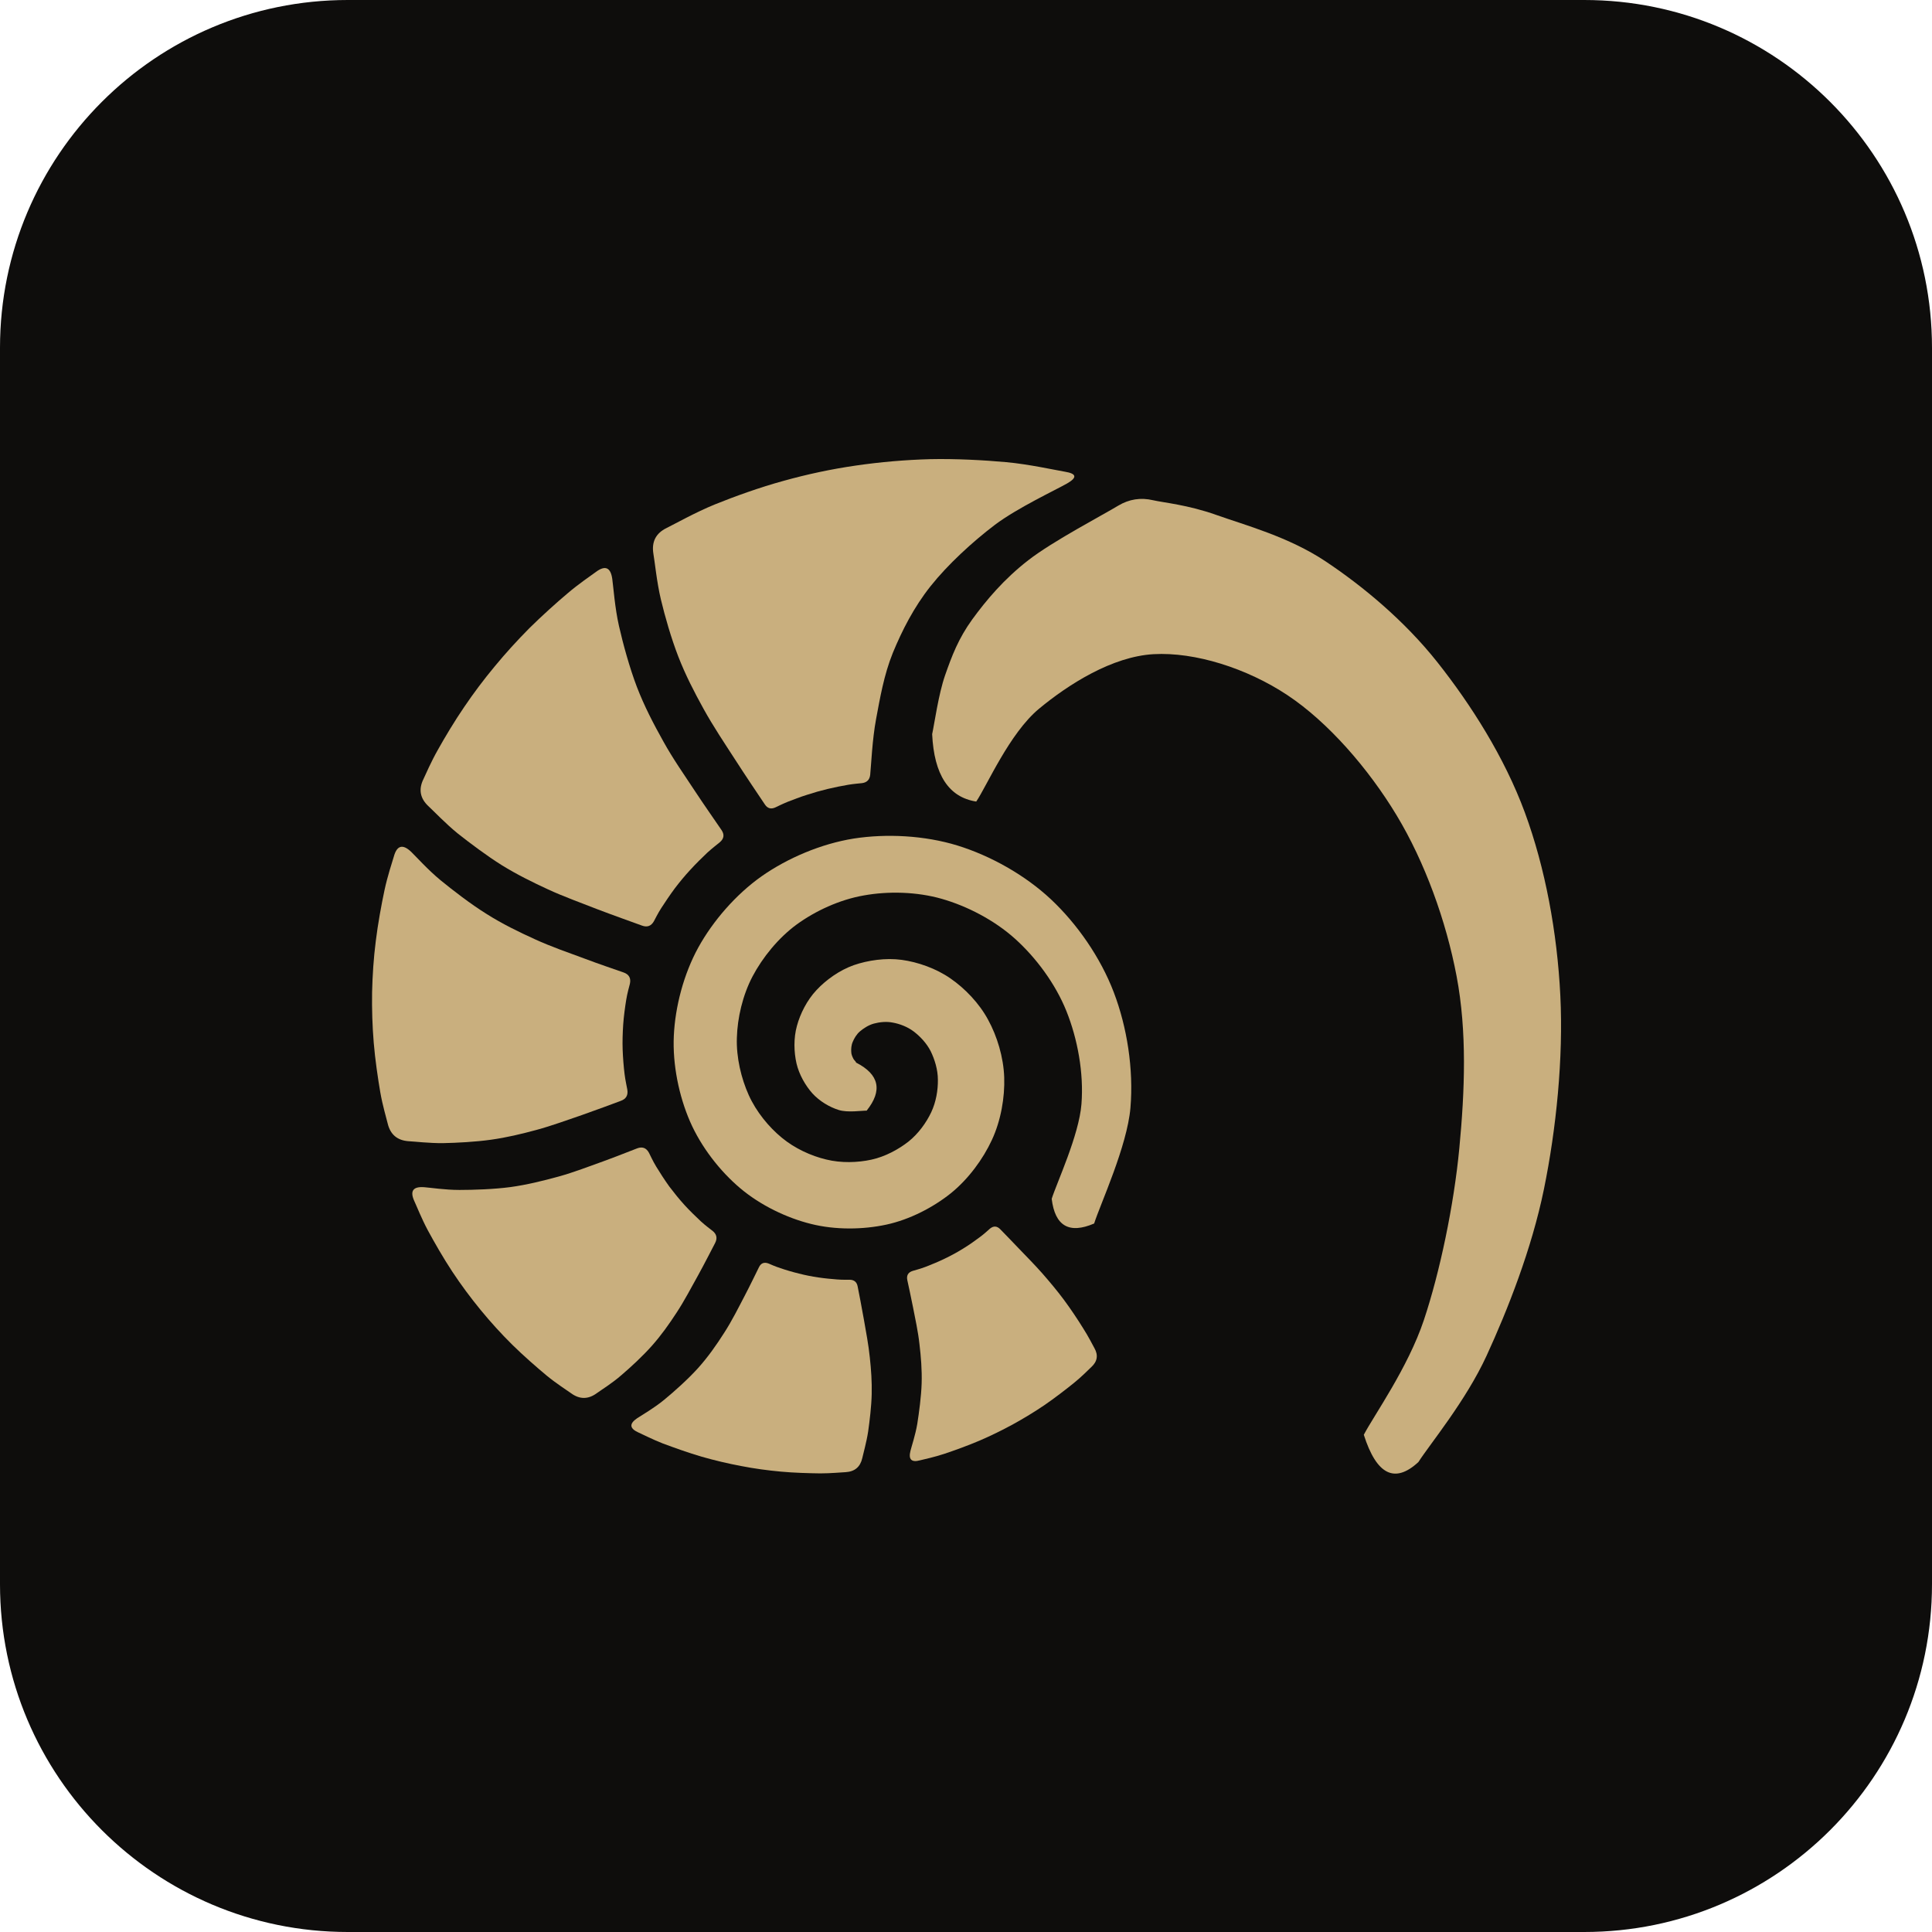
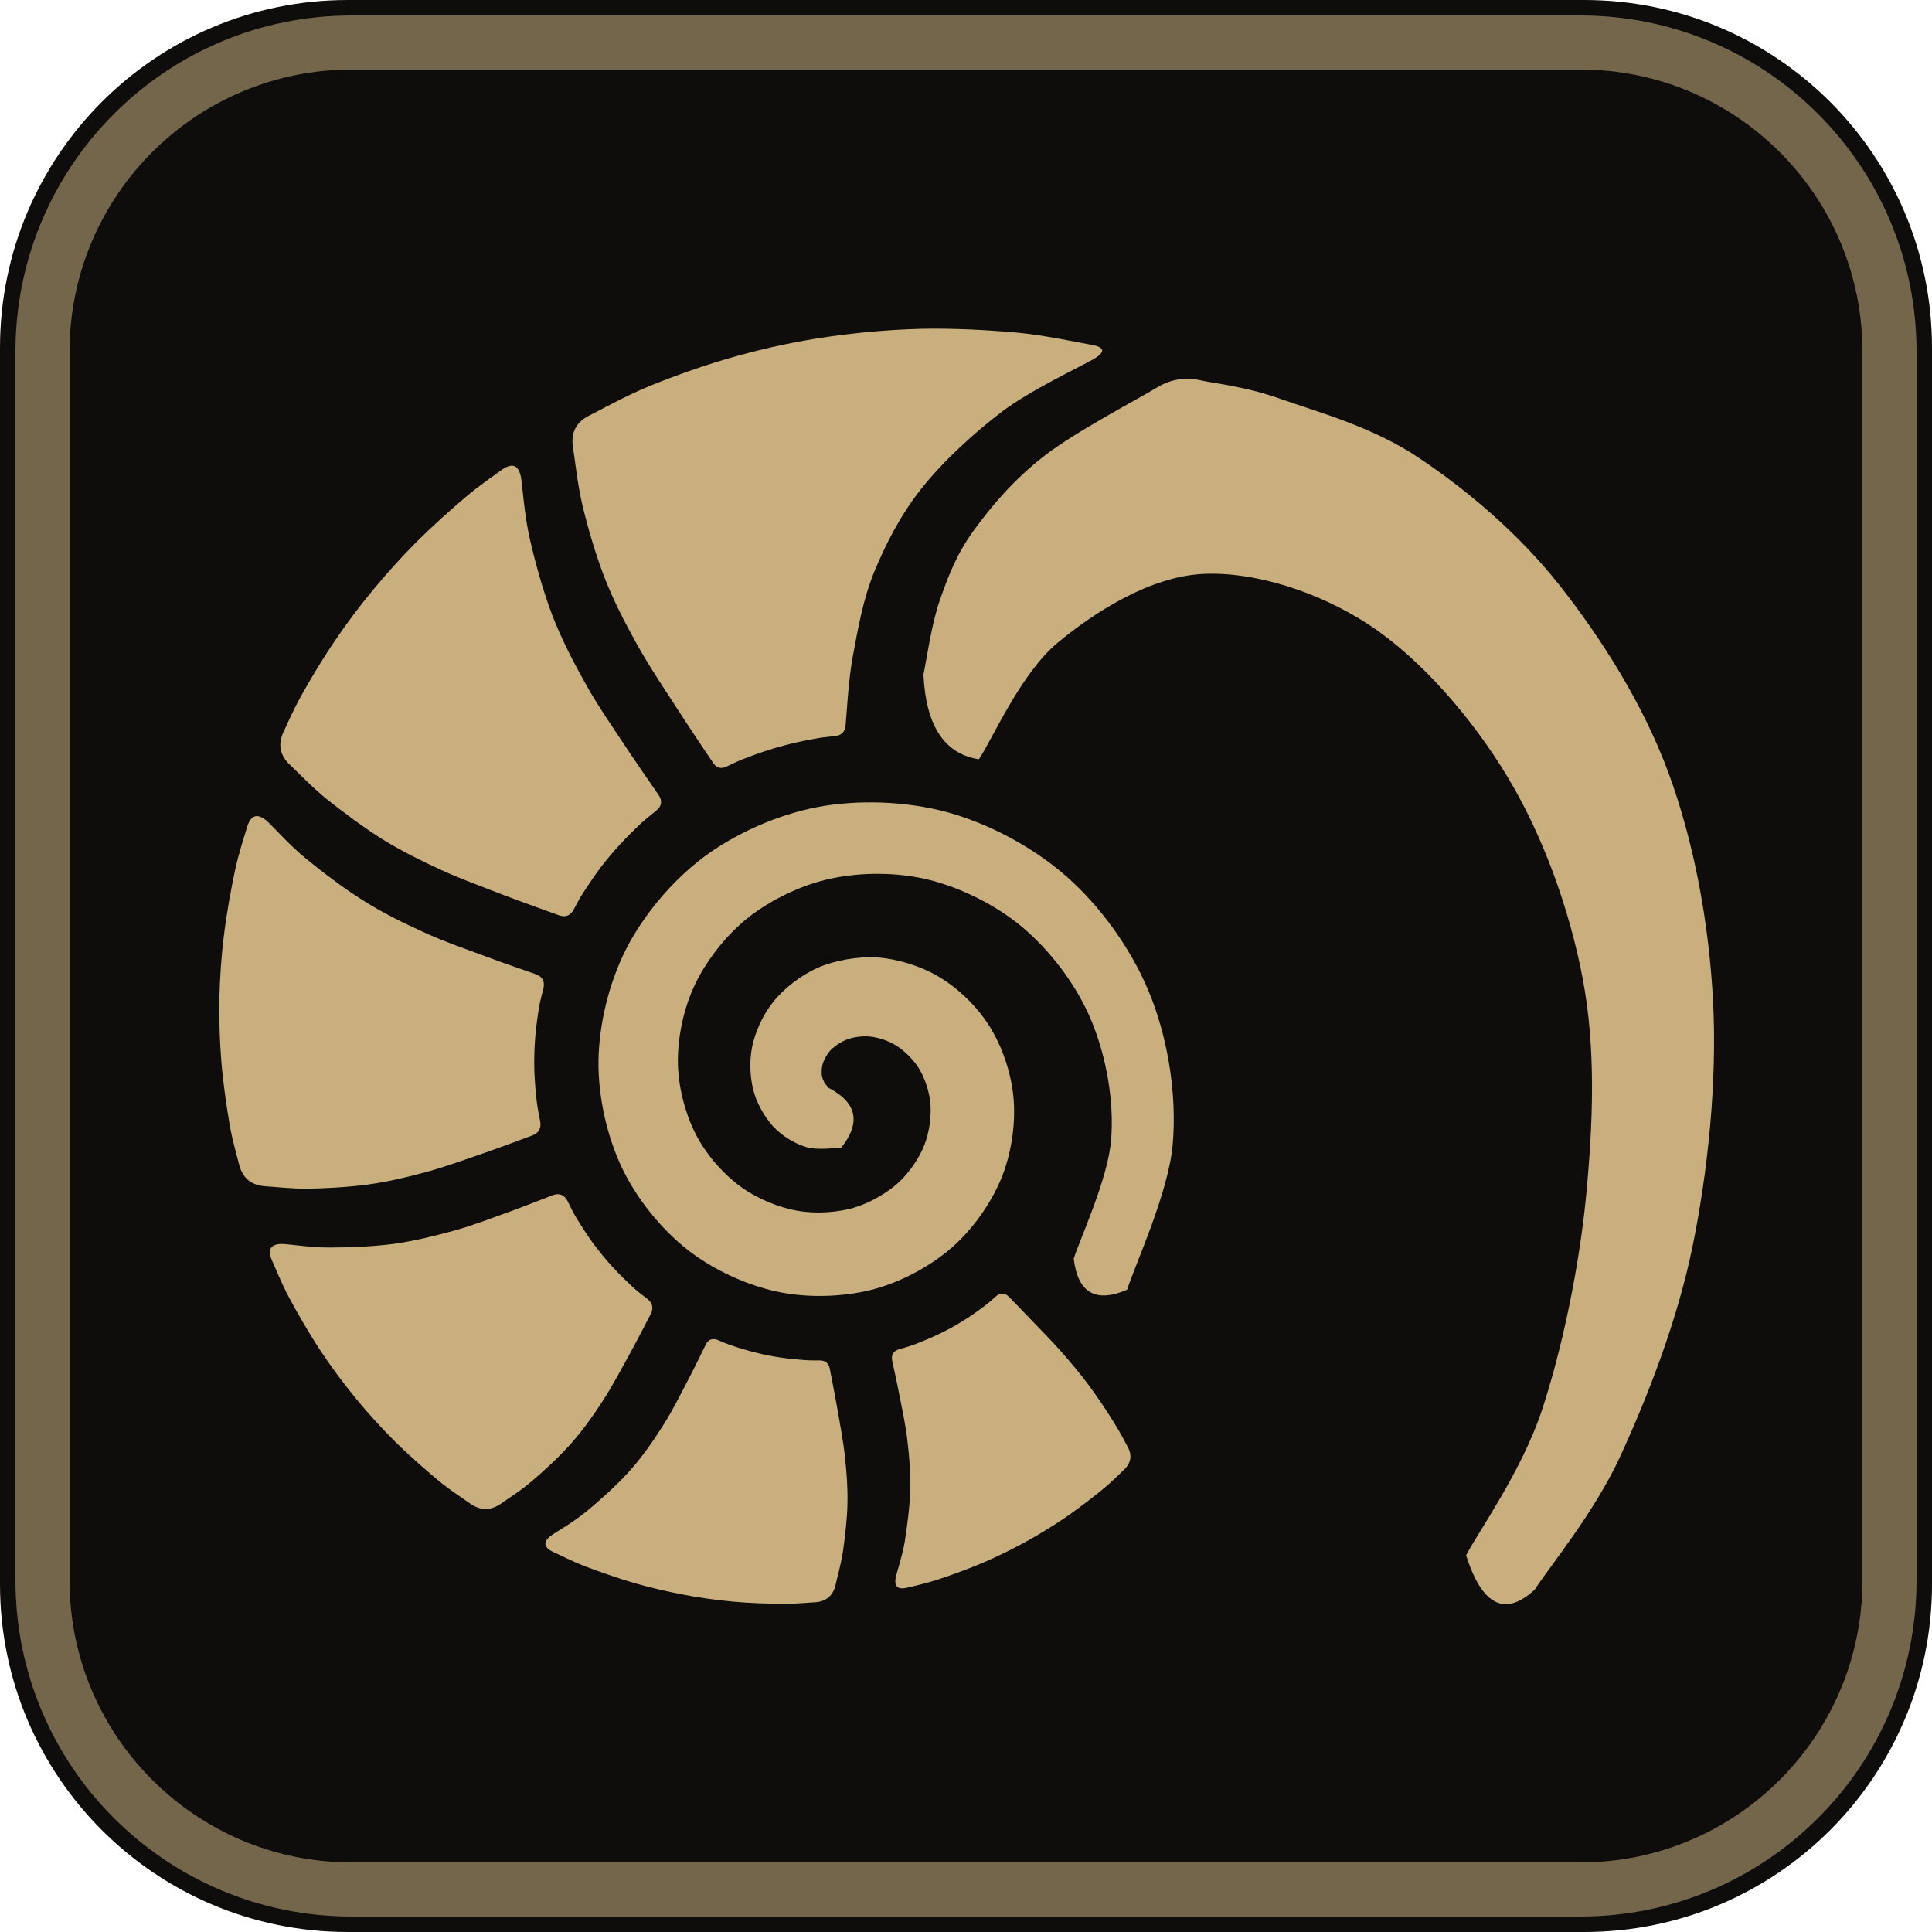
<svg xmlns="http://www.w3.org/2000/svg" viewBox="0 0 1000 1000">
  <rect width="1000" height="1000" rx="180" fill="#0E0D0C" />
-   <svg x="150" y="150" width="700" height="700" viewBox="5 -69 991 991">
+   <rect x="22" y="22" width="956" height="956" rx="160" fill="none" stroke="#C9AF7E" stroke-opacity=".55" stroke-width="28" />
+   <svg x="60" y="60" width="880" height="880" viewBox="5 -69 991 991">
    <g fill="#C9AF7E">
      <path d="M 427.7,532.5 C 424.3,532.4 413.8,534.1 407.2,532.0 C 400.5,529.9 393.2,525.6 388.0,519.9 C 382.9,514.2 378.2,506.1 376.3,497.9 C 374.4,489.6 374.1,479.4 376.6,470.4 C 379.0,461.5 384.0,451.5 391.0,444.1 C 397.9,436.7 407.8,429.6 418.2,425.9 C 428.6,422.3 441.6,420.4 453.4,422.0 C 465.2,423.6 478.6,428.3 489.1,435.6 C 499.7,442.9 510.2,453.8 516.7,465.9 C 523.3,477.9 528.0,493.4 528.5,508.1 C 529.0,522.7 526.1,539.7 519.5,553.9 C 513.0,568.0 502.2,582.7 489.3,593.1 C 476.4,603.4 459.3,612.3 442.2,616.0 C 425.1,619.7 404.8,620.0 386.9,615.5 C 369.1,611.1 349.8,601.8 335.0,589.3 C 320.2,576.8 306.4,559.1 298.3,540.5 C 290.2,521.9 285.4,498.8 286.4,477.6 C 287.4,456.3 293.6,432.5 304.3,413.0 C 315.0,393.6 331.8,374.1 350.8,360.7 C 369.8,347.4 394.4,336.9 418.3,333.1 C 442.2,329.4 470.1,330.8 494.2,338.2 C 518.2,345.6 543.6,359.7 562.7,377.6 C 581.9,395.6 599.1,420.3 608.8,445.8 C 618.5,471.2 623.4,502.1 621.0,530.4 C 618.6,558.6 598.9,601.0 594.4,615.2 Q 566.9,627.0 563.3,597.1 C 566.9,585.6 583.3,550.6 585.1,527.7 C 586.9,504.7 582.2,479.8 574.1,459.6 C 566.0,439.4 551.7,420.3 536.5,406.6 C 521.3,392.9 501.3,382.6 482.8,377.3 C 464.3,372.0 443.3,371.6 425.6,374.8 C 407.8,377.9 390.0,386.2 376.4,396.1 C 362.9,406.0 351.4,420.3 344.1,434.1 C 336.8,448.0 333.0,464.6 332.6,479.1 C 332.1,493.5 335.8,508.9 341.3,521.1 C 346.8,533.3 356.0,544.5 365.5,552.3 C 375.0,560.2 387.1,565.7 398.1,568.3 C 409.0,571.0 421.2,570.6 431.2,568.4 C 441.3,566.2 451.0,560.9 458.3,555.2 C 465.6,549.4 471.4,541.3 475.0,533.7 C 478.6,526.1 480.0,517.3 479.9,509.9 C 479.9,502.4 477.5,494.8 474.6,488.9 C 471.6,483.0 466.8,478.0 462.2,474.5 C 457.6,471.0 451.9,468.9 447.0,468.0 C 442.2,467.0 437.1,467.6 433.0,468.7 C 429.0,469.8 425.4,472.2 422.8,474.4 C 420.2,476.6 418.5,479.7 417.5,482.1 C 416.4,484.6 416.3,487.3 416.4,489.2 C 416.4,491.2 417.2,492.9 417.8,494.1 C 418.3,495.3 419.1,495.8 419.5,496.4 C 419.9,496.9 419.9,497.2 420.0,497.3 Q 445.4,510.3 427.7,532.5 Z" />
      <path d="M 592.3,720.4 C 590.2,722.4 585.2,727.5 579.5,732.1 C 573.8,736.7 565.5,743.1 558.1,748.2 C 550.7,753.2 543.0,757.9 535.0,762.3 C 527.1,766.6 518.8,770.7 510.4,774.3 C 502.0,777.9 491.7,781.6 484.5,784.0 C 477.2,786.4 469.8,788.0 466.9,788.7 Q 457.4,791.3 459.8,781.8 C 460.6,778.5 463.4,770.3 464.8,762.0 C 466.1,753.7 467.7,742.0 468.0,732.3 C 468.3,722.5 467.5,712.8 466.4,703.6 C 465.4,694.3 463.2,684.5 461.7,676.7 C 460.2,668.9 458.2,660.1 457.5,656.7 Q 456.4,651.5 461.5,649.9 C 463.1,649.4 467.1,648.4 471.0,646.9 C 474.9,645.4 480.5,643.1 485.0,640.9 C 489.6,638.7 494.0,636.3 498.2,633.7 C 502.5,631.1 507.3,627.7 510.6,625.2 C 513.9,622.8 516.7,620.1 518.0,619.0 Q 522.0,615.7 525.6,619.4 C 527.9,621.8 534.2,628.2 539.3,633.6 C 544.4,638.9 550.8,645.4 556.3,651.6 C 561.8,657.9 567.1,664.2 572.1,670.9 C 577.1,677.6 582.6,685.9 586.3,691.9 C 590.1,697.8 593.2,704.0 594.6,706.5 Q 599.0,714.3 592.3,720.4 Z" />
      <path d="M 412.3,797.4 C 409.2,797.5 401.7,798.3 393.7,798.3 C 385.8,798.2 374.4,797.9 364.8,797.0 C 355.1,796.1 345.4,794.8 335.7,792.9 C 326.1,791.1 316.4,788.8 306.9,786.1 C 297.3,783.3 286.2,779.3 278.4,776.4 C 270.7,773.4 263.4,769.6 260.4,768.3 Q 250.7,763.9 259.5,757.9 C 262.8,755.7 271.9,750.5 279.3,744.4 C 286.7,738.3 296.7,729.4 304.1,721.2 C 311.4,713.1 317.7,704.1 323.3,695.3 C 329.0,686.5 333.9,676.6 338.1,668.6 C 342.3,660.6 347.0,650.8 348.8,647.2 Q 351.0,642.7 355.8,644.5 C 357.2,645.1 360.7,646.7 364.5,647.9 C 368.2,649.2 373.6,650.8 378.2,651.9 C 382.8,653.1 387.5,654.0 392.2,654.7 C 396.8,655.4 402.3,655.9 406.2,656.2 C 410.0,656.5 413.8,656.4 415.3,656.4 Q 420.2,656.5 421.1,661.3 C 421.9,665.4 424.2,677.0 425.7,685.7 C 427.2,694.3 429.1,704.2 430.0,713.2 C 431.0,722.3 431.6,731.0 431.4,740.1 C 431.2,749.2 429.9,759.8 428.8,767.6 C 427.6,775.5 425.2,783.8 424.5,787.1 Q 422.3,796.8 412.3,797.4 Z" />
      <path d="M 211.0,739.5 C 208.1,737.4 200.5,732.6 193.3,726.7 C 186.2,720.8 176.1,712.0 168.0,704.0 C 159.9,696.0 152.1,687.4 144.8,678.5 C 137.5,669.6 130.5,660.2 124.1,650.5 C 117.6,640.7 110.7,628.6 106.1,620.1 C 101.5,611.5 98.0,602.5 96.3,598.9 Q 91.1,587.6 103.6,588.6 C 107.9,588.9 118.7,590.6 129.3,590.6 C 139.8,590.6 154.6,590.1 166.7,588.5 C 178.9,586.8 190.6,583.9 201.9,580.8 C 213.2,577.7 224.9,573.1 234.5,569.7 C 244.1,566.2 255.4,561.7 259.6,560.1 Q 265.3,558.0 268.2,563.4 C 269.1,565.1 271.0,569.4 273.5,573.5 C 276.0,577.6 279.7,583.4 283.1,588.1 C 286.6,592.7 290.2,597.2 294.1,601.5 C 297.9,605.7 302.8,610.4 306.2,613.6 C 309.7,616.8 313.3,619.4 314.8,620.6 Q 319.4,624.3 316.6,629.6 C 314.5,633.6 308.7,645.0 304.0,653.5 C 299.3,661.9 294.1,671.9 288.5,680.4 C 282.9,689.0 277.3,696.9 270.5,704.6 C 263.8,712.2 254.8,720.5 248.0,726.3 C 241.3,732.2 233.0,737.3 230.0,739.5 Q 220.5,746.5 211.0,739.5 Z" />
      <path d="M 76.7,541.8 C 75.8,538.0 73.0,528.8 71.3,519.0 C 69.6,509.1 67.5,494.9 66.5,482.7 C 65.5,470.5 65.1,458.1 65.3,445.7 C 65.6,433.3 66.4,420.8 68.0,408.3 C 69.5,395.9 72.2,381.2 74.4,370.9 C 76.6,360.6 80.0,350.5 81.2,346.4 Q 84.6,333.9 94.0,342.9 C 97.6,346.4 106.2,356.0 115.4,363.6 C 124.6,371.1 137.5,381.1 149.1,388.3 C 160.6,395.6 172.7,401.5 184.6,406.9 C 196.6,412.4 209.7,416.9 220.5,420.9 C 231.3,425.0 244.7,429.5 249.5,431.2 Q 255.6,433.3 254.2,439.6 C 253.7,441.6 252.3,446.4 251.5,451.4 C 250.7,456.3 249.7,463.5 249.3,469.5 C 248.9,475.6 248.7,481.7 248.9,487.7 C 249.1,493.7 249.7,500.7 250.3,505.6 C 250.9,510.5 252.0,515.1 252.3,517.0 Q 253.4,523.2 247.6,525.3 C 242.8,527.1 229.4,532.1 219.1,535.7 C 208.8,539.2 196.9,543.6 185.8,546.6 C 174.7,549.6 163.9,552.2 152.4,553.8 C 141.0,555.4 127.3,556.1 117.3,556.3 C 107.2,556.4 96.4,555.1 92.2,554.9 Q 79.6,554.1 76.7,541.8 Z" />
      <path d="M 103.0,289.4 C 104.7,285.8 108.5,276.9 113.5,268.1 C 118.4,259.3 125.8,246.9 132.8,236.7 C 139.7,226.5 147.2,216.5 155.2,206.9 C 163.1,197.3 171.6,188.0 180.5,179.0 C 189.5,170.1 200.6,160.1 208.7,153.3 C 216.8,146.4 225.7,140.4 229.1,137.9 Q 239.5,130.0 241.3,142.9 C 242.1,148.6 243.2,164.1 246.2,177.3 C 249.2,190.5 253.9,207.7 259.3,221.9 C 264.7,236.0 271.6,249.2 278.7,261.9 C 285.7,274.6 294.5,287.1 301.6,297.9 C 308.7,308.7 318.0,321.9 321.3,326.8 Q 324.8,331.9 320.0,335.9 C 318.5,337.2 314.6,340.1 311.0,343.4 C 307.5,346.7 302.5,351.6 298.5,356.0 C 294.5,360.3 290.8,364.8 287.2,369.5 C 283.7,374.2 279.9,379.9 277.3,383.9 C 274.7,387.9 272.7,392.1 271.8,393.7 Q 268.8,399.0 263.1,396.9 C 257.7,394.9 242.1,389.4 230.6,385.0 C 219.2,380.5 206.0,375.8 194.3,370.4 C 182.6,365.0 171.3,359.4 160.3,352.6 C 149.3,345.7 137.2,336.6 128.2,329.5 C 119.3,322.3 110.3,312.8 106.7,309.5 Q 97.3,300.8 103.0,289.4 Z" />
      <path d="M 281.0,105.6 C 286.9,102.7 302.2,94.1 316.4,88.3 C 330.7,82.5 349.6,75.7 366.8,71.0 C 384.0,66.2 401.7,62.4 419.7,59.8 C 437.6,57.2 455.9,55.6 474.3,55.1 C 492.7,54.7 513.6,55.8 530.0,57.3 C 546.5,58.8 565.9,63.1 573.0,64.3 Q 585.9,66.4 574.6,72.9 C 565.8,77.9 538.4,90.7 521.7,103.2 C 505.1,115.8 487.1,132.4 474.6,148.1 C 462.2,163.7 453.6,180.8 446.9,197.0 C 440.3,213.3 437.4,230.7 434.6,245.6 C 431.8,260.5 431.0,279.6 430.3,286.4 Q 429.7,291.8 424.3,292.5 C 422.6,292.7 418.4,293.0 414.2,293.7 C 410.0,294.4 404.0,295.6 399.0,296.8 C 394.0,298.0 389.1,299.4 384.2,301.0 C 379.3,302.5 373.7,304.7 369.8,306.2 C 365.9,307.8 362.3,309.6 360.8,310.3 Q 356.0,312.5 353.1,308.1 C 349.4,302.6 338.6,286.6 331.1,274.9 C 323.6,263.3 315.1,250.6 308.2,238.1 C 301.3,225.6 294.9,213.2 289.7,199.8 C 284.5,186.4 279.9,170.4 276.9,157.8 C 273.9,145.2 272.4,129.8 271.4,124.2 Q 269.4,111.3 281.0,105.6 Z" />
      <path d="M 637.6,85.2 C 645.4,87.0 662.9,88.5 684.0,96.0 C 705.1,103.5 737.0,112.0 764.0,130.0 C 791.0,148.0 821.7,173.3 846.0,204.0 C 870.3,234.7 895.0,273.3 910.0,314.0 C 925.0,354.7 933.7,402.0 936.0,448.0 C 938.3,494.0 933.0,546.0 924.0,590.0 C 915.0,634.0 897.3,678.7 882.0,712.0 C 866.7,745.3 840.3,777.0 832.0,790.0 Q 806.0,814.0 792.0,770.0 C 799.3,756.0 824.3,721.0 836.0,686.0 C 847.7,651.0 858.0,602.0 862.0,560.0 C 866.0,518.0 867.7,474.7 860.0,434.0 C 852.3,393.3 836.7,350.3 816.0,316.0 C 795.3,281.7 765.7,247.7 736.0,228.0 C 706.3,208.3 668.3,196.3 638.0,198.0 C 607.7,199.7 575.7,220.0 554.0,238.0 C 532.3,256.0 515.7,294.7 508.0,306.0 Q 477.8,301.3 475.7,256.6 C 477.3,249.4 480.3,227.4 485.2,213.4 C 490.1,199.4 494.9,186.6 505.1,172.5 C 515.3,158.5 528.3,143.0 546.1,129.2 C 563.9,115.3 601.0,95.9 612.0,89.2 Q 624.0,82.0 637.6,85.2 Z" />
    </g>
  </svg>
</svg>
